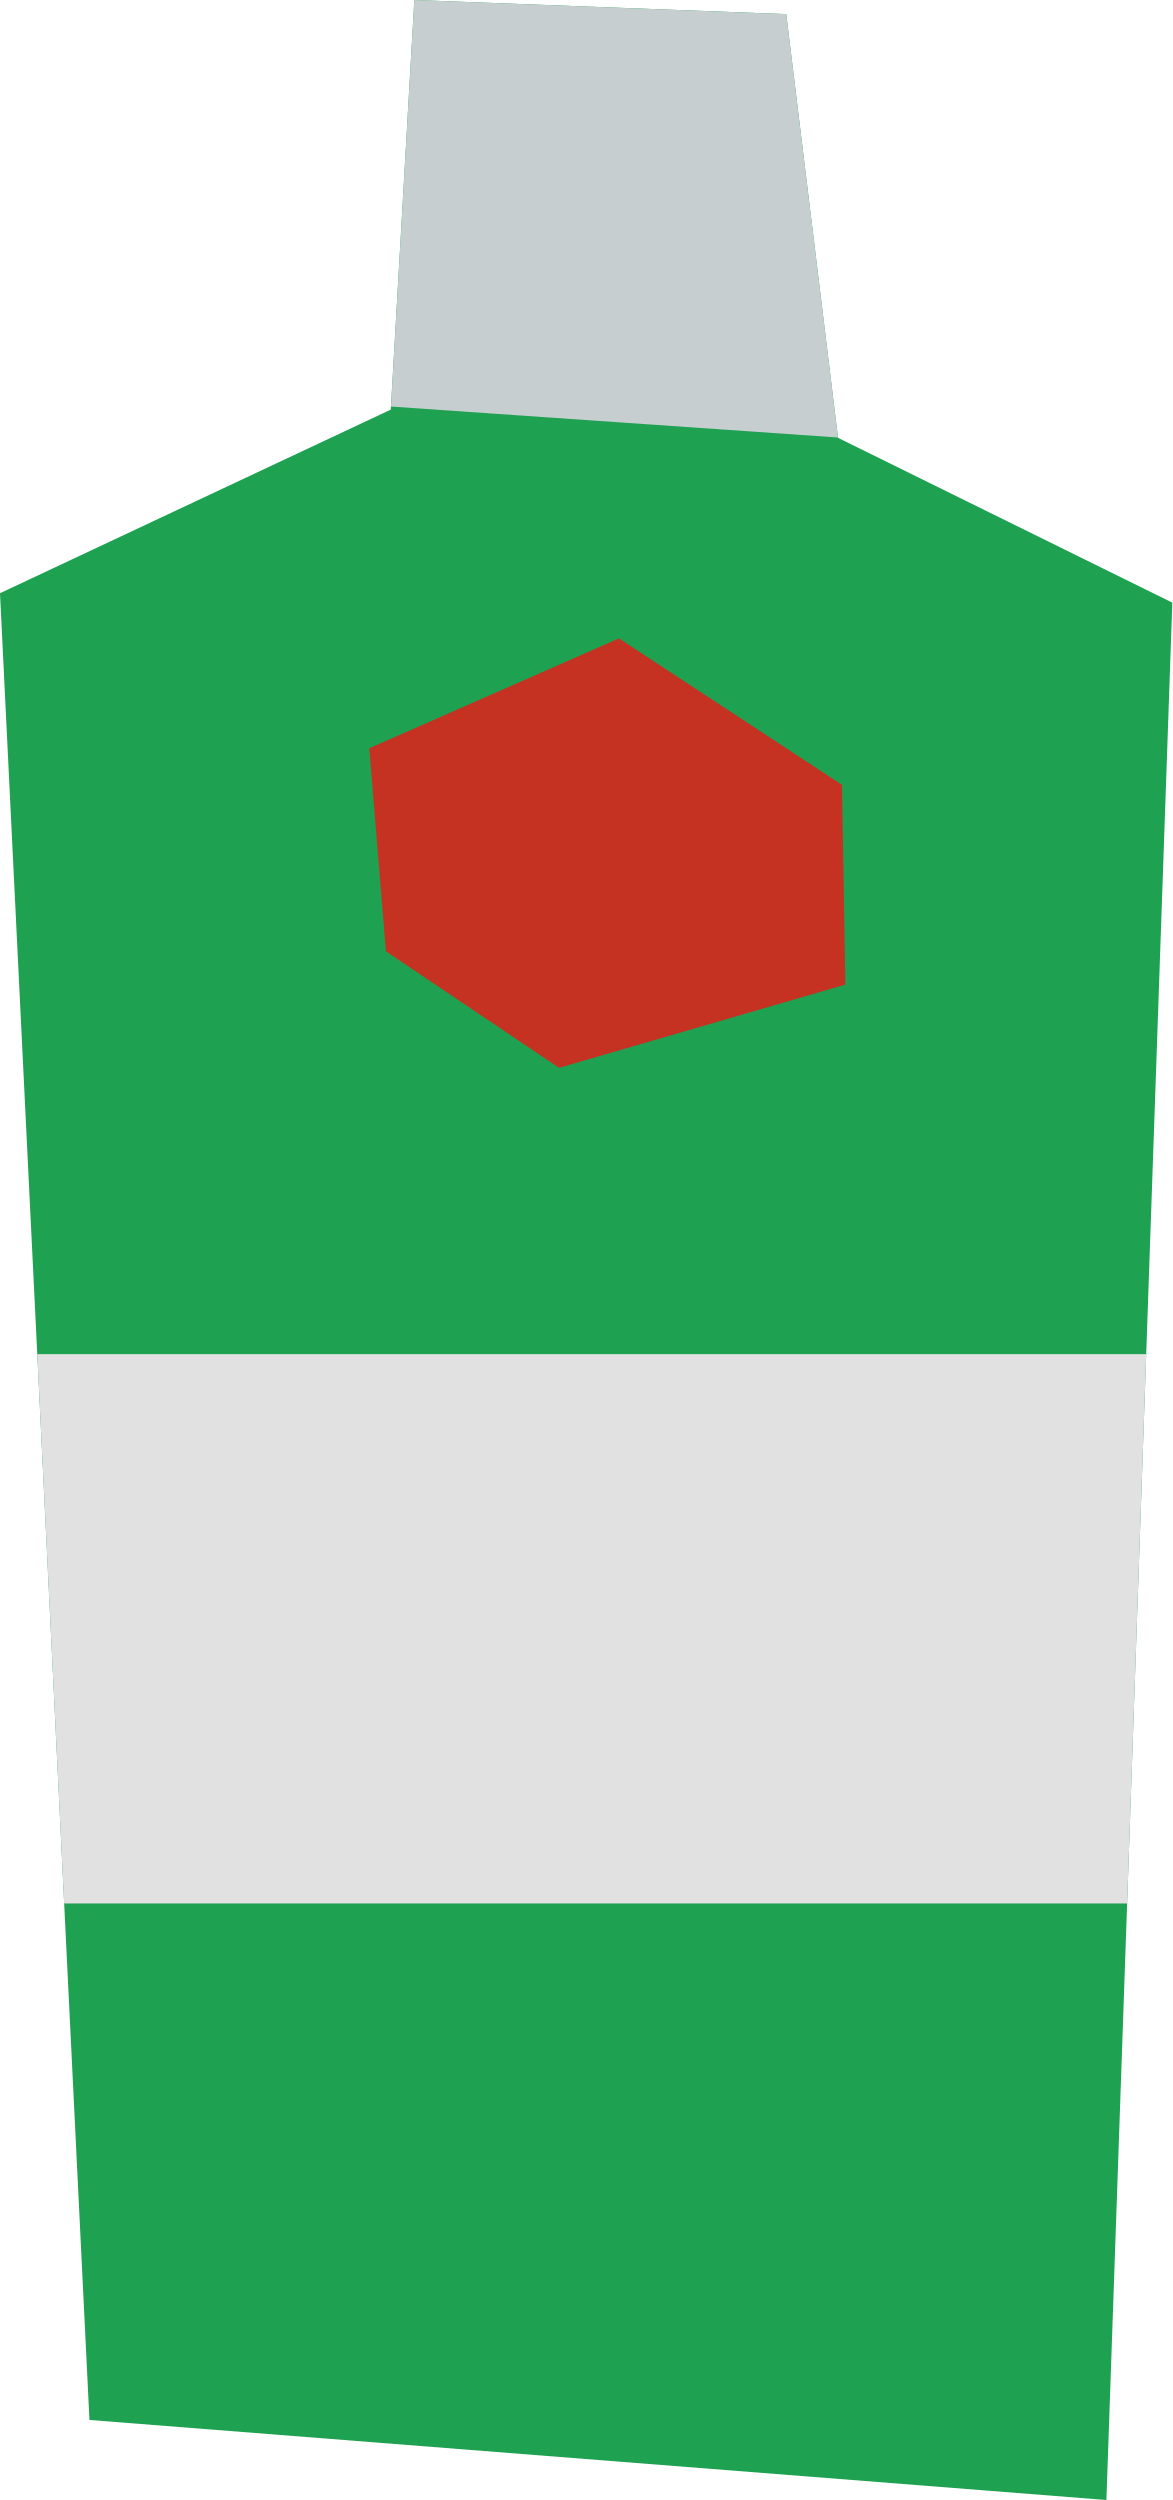
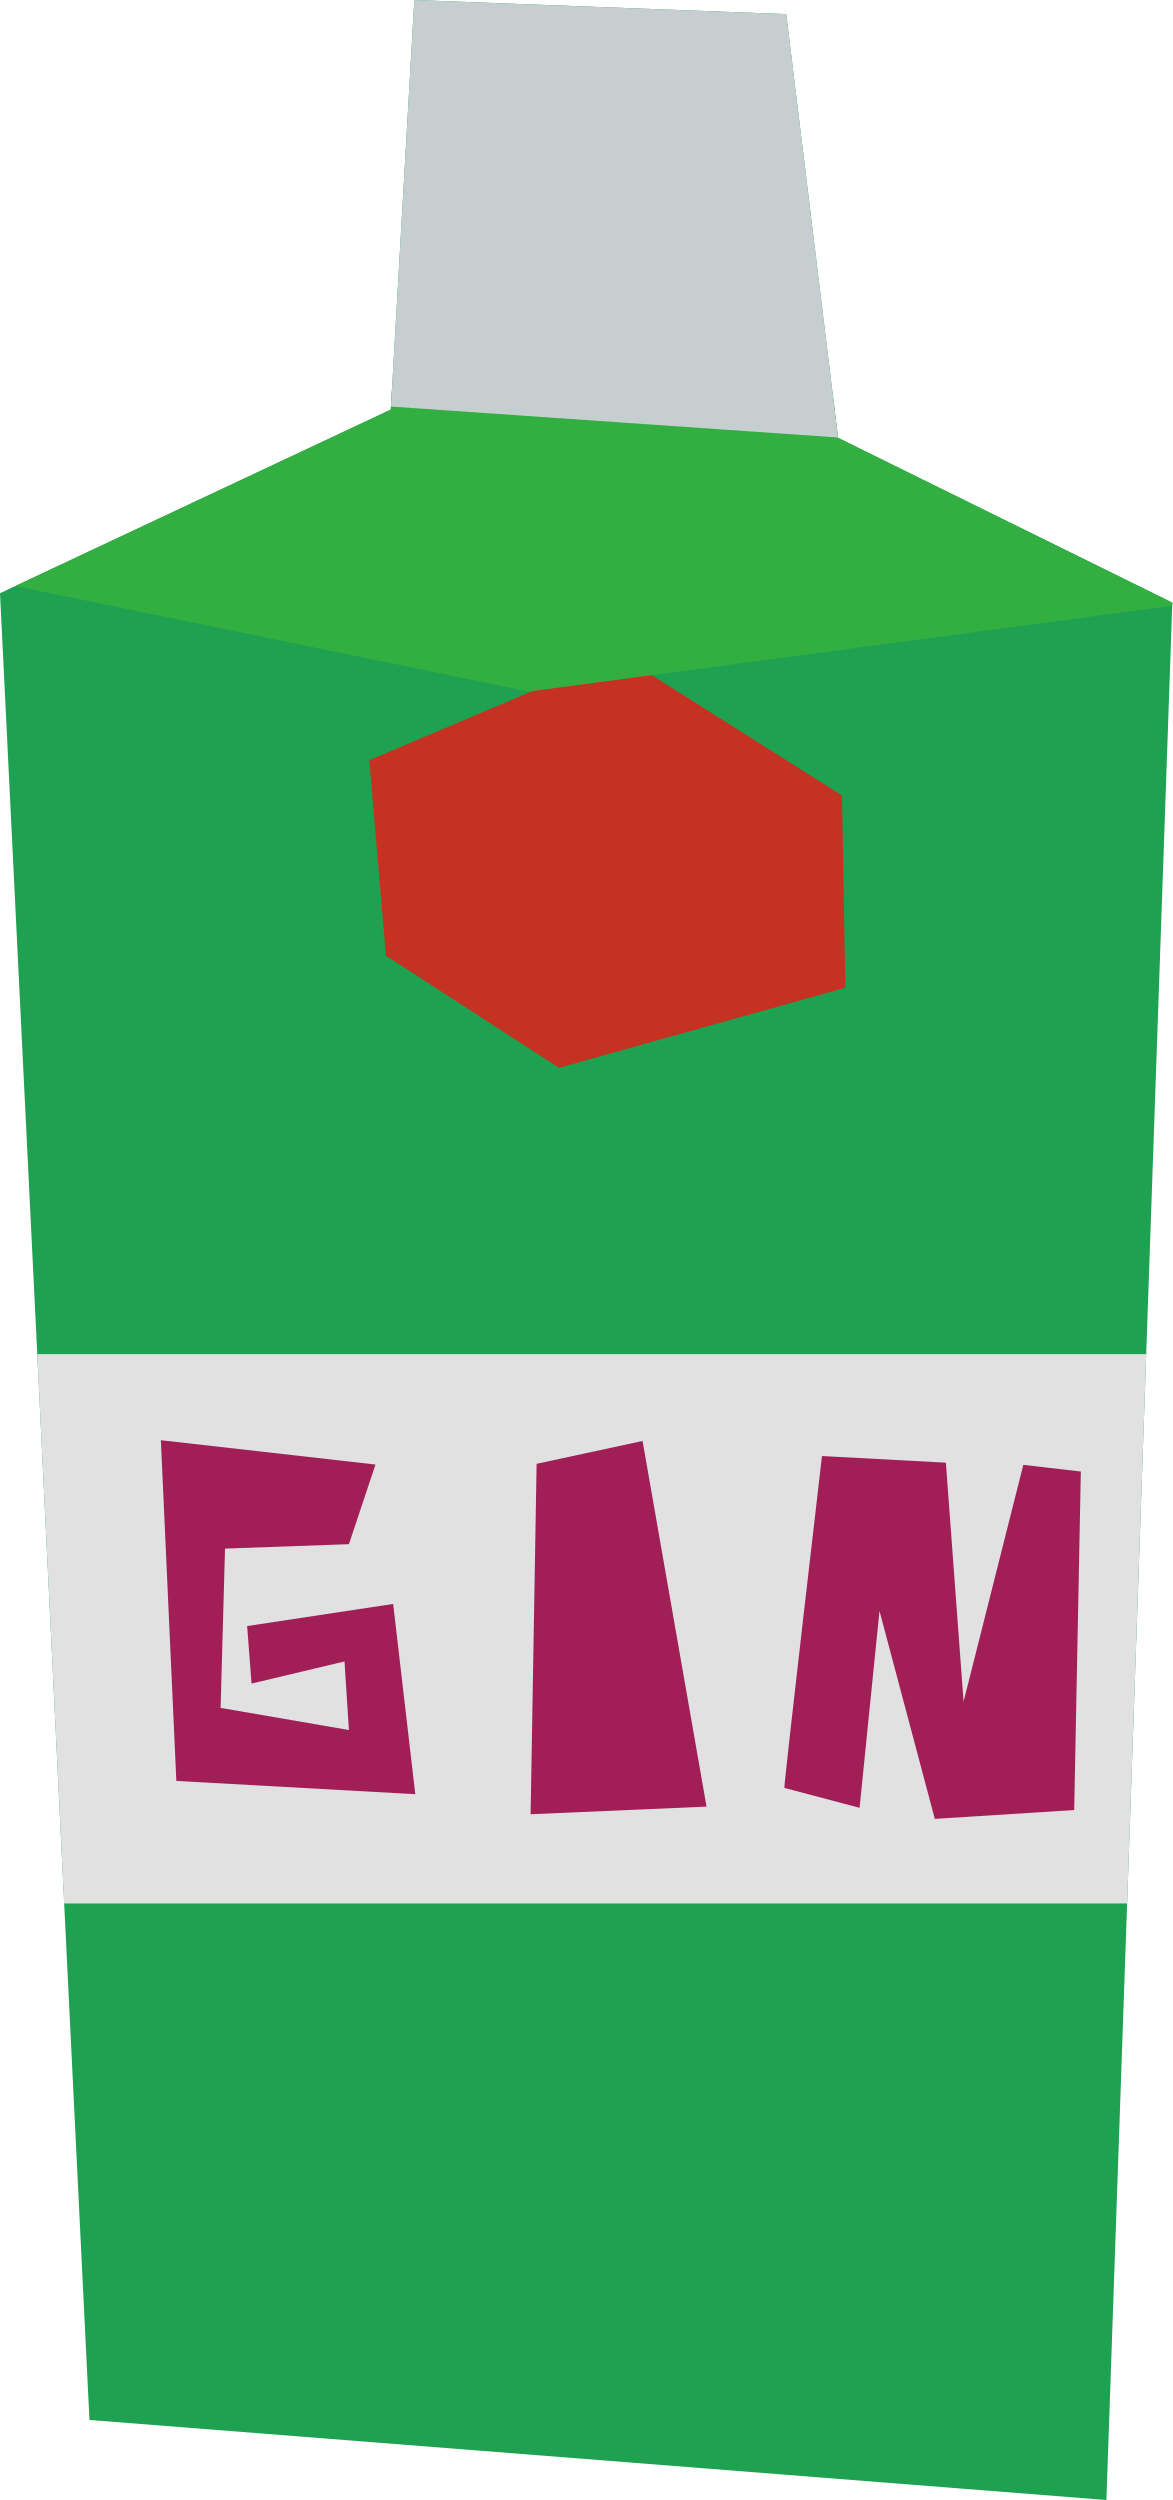
<svg xmlns="http://www.w3.org/2000/svg" width="92.557mm" height="197.38mm" viewBox="0 0 92.557 197.38" version="1.1" id="svg1">
  <defs id="defs1">
    <clipPath clipPathUnits="userSpaceOnUse" id="clipPath3">
      <path style="fill:#3f7998;stroke-width:0.265" d="M 45.721,192.176 126.011,198.496 131.215,48.695 104.824,35.685 100.735,2.23 71.369,1.115 69.511,33.454 38.658,47.951 Z" id="path4" />
    </clipPath>
    <clipPath clipPathUnits="userSpaceOnUse" id="clipPath6">
      <path style="display:inline;fill:#1ea151;fill-opacity:1;stroke-width:0.265" d="M 45.721,192.176 126.011,198.496 131.215,48.695 104.824,35.685 100.735,2.23 71.369,1.115 69.511,33.454 38.658,47.951 Z" id="path7" />
    </clipPath>
+     <clipPath clipPathUnits="userSpaceOnUse" id="clipPath10">
+       <path style="display:inline;fill:#55492c;stroke-width:0.265" d="M 33.471,46.075 80.407,55.71 135.99,48.299 115.239,32.736 100.111,32.045 79.266,31.218 65.338,31.747 Z" id="path10" />
+     </clipPath>
  </defs>
  <g id="layer1" transform="translate(-38.65832,-1.115144)">
    <path style="display:inline;fill:#1ea151;fill-opacity:1;stroke-width:0.265" d="M 45.721,192.176 126.011,198.496 131.215,48.695 104.824,35.685 100.735,2.23 71.369,1.115 69.511,33.454 38.658,47.951 Z" id="path1" />
+     <path style="display:inline;fill:#e1e1e1;fill-opacity:1;stroke-width:0.265" d="M 32.33,108.028 H 137.203 v 43.369 H 28.124 Z" id="path5" clip-path="url(#clipPath6)" />
+     <path style="fill:#c53222;fill-opacity:1;stroke-width:0.26" d="m 87.526,52.783 -19.713,8.35 1.314,15.435 13.668,8.856 22.604,-6.326 -0.263,-15.181 z" id="path8" />
+     <path style="display:inline;fill:#32af40;fill-opacity:1;stroke-width:0.265" d="M 45.721,192.176 126.011,198.496 131.215,48.695 104.824,35.685 100.735,2.23 71.369,1.115 69.511,33.454 38.658,47.951 Z" id="path3" clip-path="url(#clipPath10)" />
    <path style="display:inline;fill:#c6ced0;fill-opacity:1;stroke-width:0.265" d="M 67.652,-0.743 V 33.083 l 42.933,2.974 c 0,0 -0.558,-38.844 -1.859,-38.844 -1.301,0 -41.074,2.044 -41.074,2.044 z" id="path2" clip-path="url(#clipPath3)" />
-     <path style="display:inline;fill:#e1e1e1;fill-opacity:1;stroke-width:0.265" d="M 32.33,108.028 H 137.203 v 43.369 H 28.124 Z" id="path5" clip-path="url(#clipPath6)" />
-     <path style="fill:#c53222;fill-opacity:1;stroke-width:0.265" d="m 87.526,51.517 -19.713,8.674 1.314,16.033 13.668,9.199 22.604,-6.571 -0.263,-15.771 z" id="path8" />
+     <path style="fill:#a11f56;fill-opacity:1;stroke-width:0.265" d="m 58.17,129.496 11.529,-1.747 1.747,15.022 -18.865,-1.048 -1.223,-26.901 16.944,1.921 -2.096,6.288 -9.782,0.349 -0.349,12.577 10.131,1.747 -0.349,-5.415 -7.337,1.747 z" id="path11" />
+     <path style="fill:#a11f56;fill-opacity:1;stroke-width:0.331" d="m 81.025,116.686 -0.474,27.666 13.89,-0.601 -5.051,-28.869 z" id="path13" />
+     <path style="fill:#a11f56;fill-opacity:1;stroke-width:0.265" d="m 100.585,142.274 c 0,-0.699 2.97,-26.202 2.97,-26.202 l 9.782,0.524 1.397,18.865 4.716,-18.691 4.542,0.524 -0.524,26.726 -11.005,0.699 -4.367,-16.42 -1.572,15.546 z" id="path14" />
  </g>
</svg>
